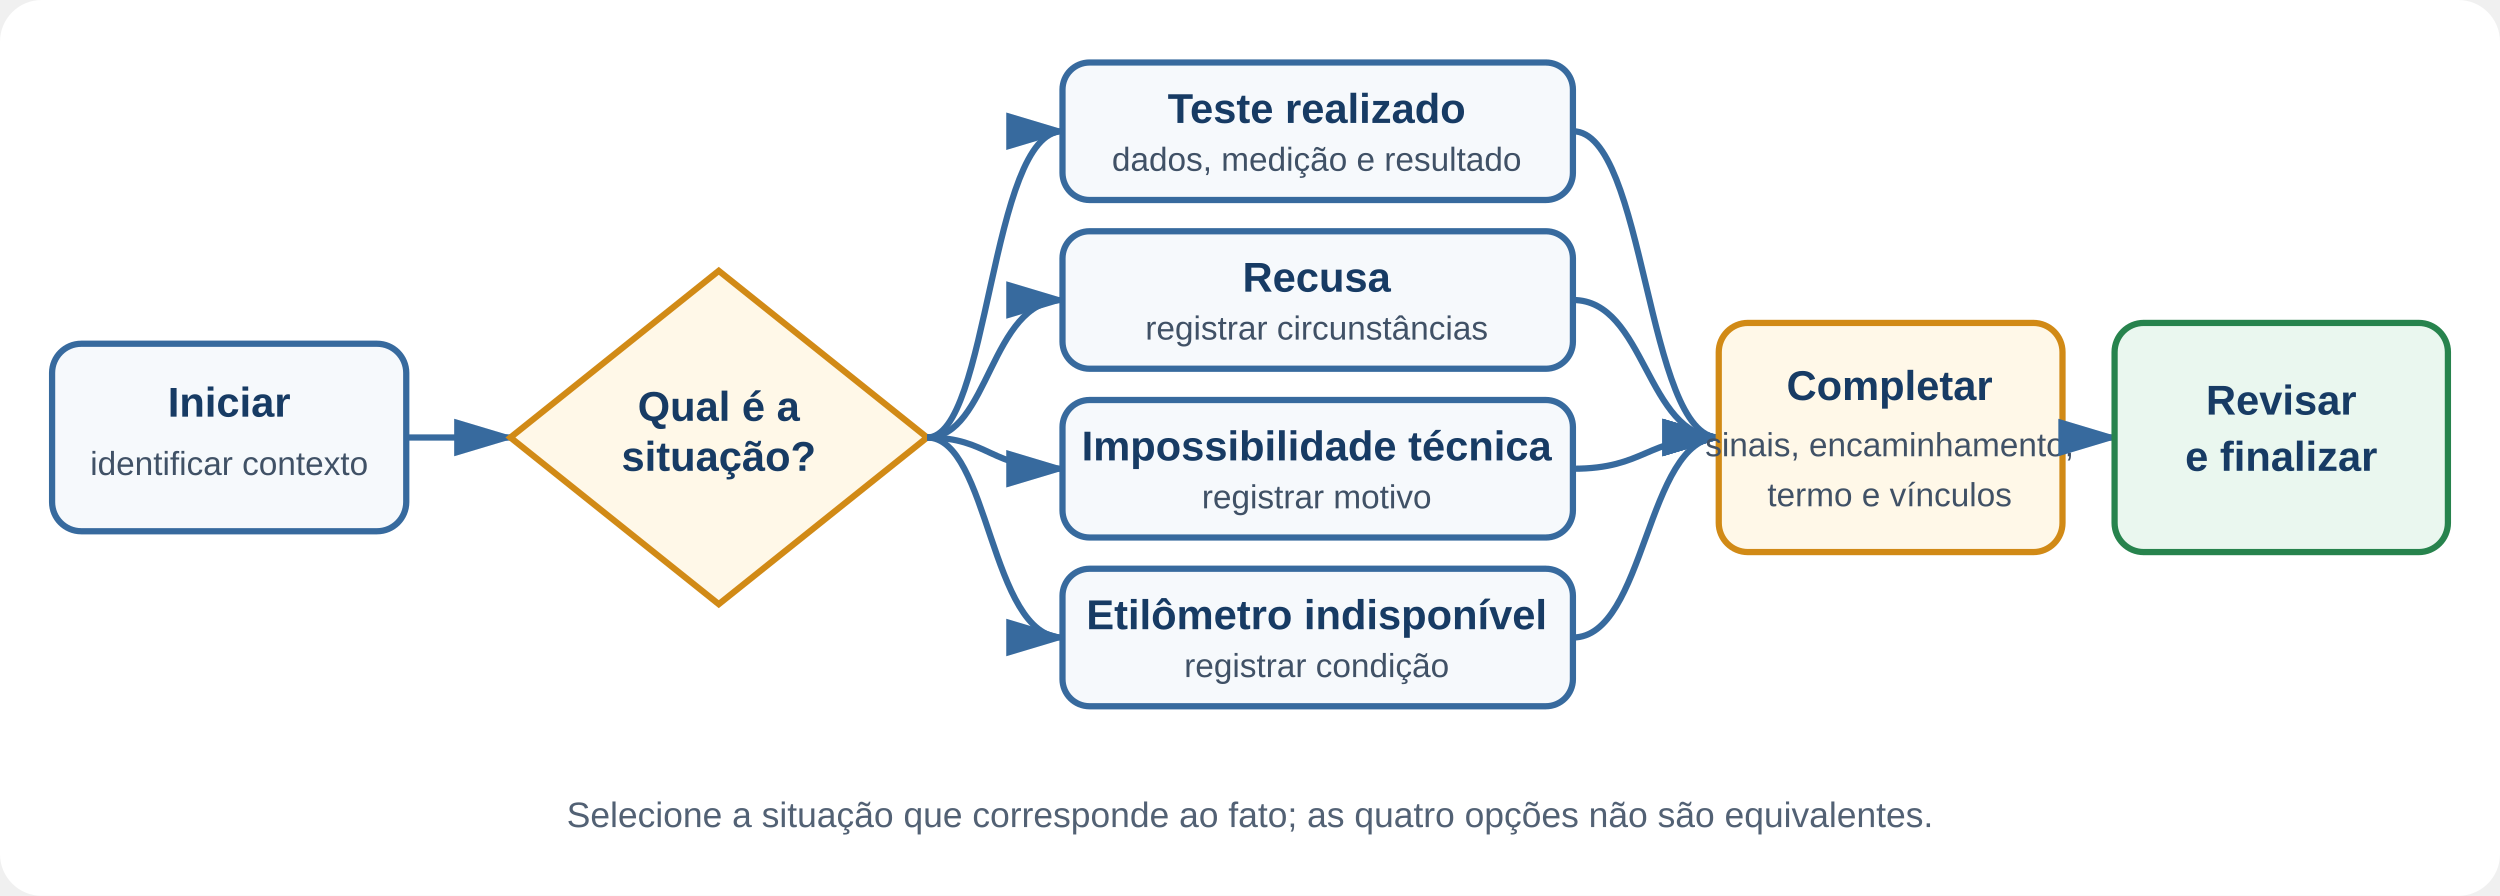
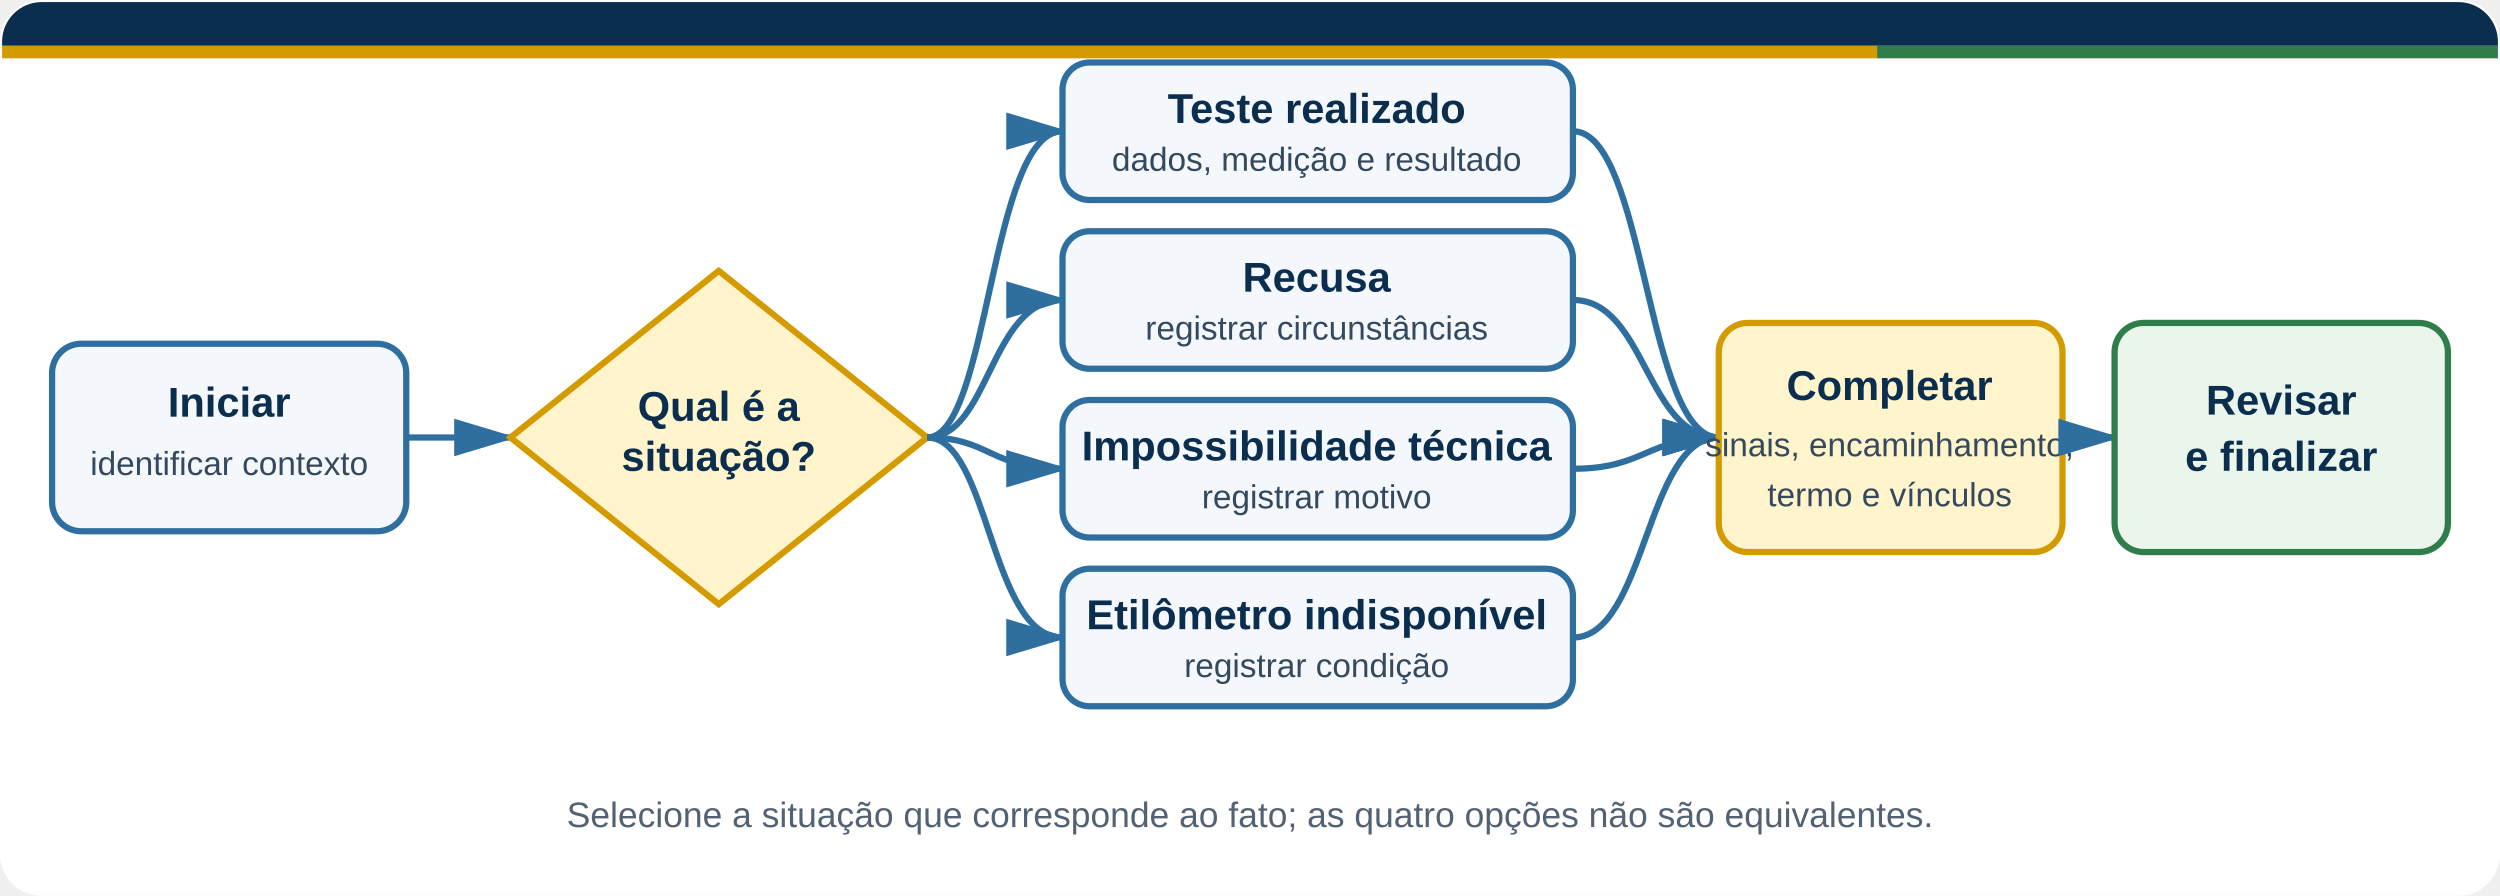
<svg xmlns="http://www.w3.org/2000/svg" viewBox="0 0 1200 430" role="img" aria-labelledby="title desc">
  <defs>
    <marker id="a" markerWidth="10" markerHeight="10" refX="9" refY="3" orient="auto">
-       <path d="M0 0 10 3 0 6Z" fill="#376a9e" />
+       <path d="M0 0 10 3 0 6Z" fill="#2f6f9f" />
    </marker>
-     <style>.b{fill:#f6f9fc;stroke:#376a9e;stroke-width:3}.c{fill:#fff8e8;stroke:#d18a16;stroke-width:3}.d{fill:#eaf7ef;stroke:#27834d;stroke-width:3}.l{stroke:#376a9e;stroke-width:3;fill:none;marker-end:url(#a)}.t{font:600 20px Arial;fill:#173b64;text-anchor:middle}.s{font:16px Arial;fill:#405166;text-anchor:middle}.n{font:17px Arial;fill:#526174;text-anchor:middle}</style>
+     <style>.b{fill:#f4f8fc;stroke:#2f6f9f;stroke-width:3}.c{fill:#fff4cc;stroke:#d49b00;stroke-width:3}.d{fill:#eaf5ec;stroke:#2f7d4a;stroke-width:3}.l{stroke:#2f6f9f;stroke-width:3;fill:none;marker-end:url(#a)}.t{font:600 20px Calibri,Arial,sans-serif;fill:#0b2e4f;text-anchor:middle}.s{font:16px Calibri,Arial,sans-serif;fill:#34495e;text-anchor:middle}.n{font:17px Calibri,Arial,sans-serif;fill:#536273;text-anchor:middle}</style>
  </defs>
  <rect width="1200" height="430" rx="20" fill="#fff" />
+   <path d="M20 1h1160a19 19 0 0 1 19 19v2H1v-2A19 19 0 0 1 20 1Z" fill="#0b2e4f" />
+   <path d="M1 22h900v6H1Z" fill="#d49b00" />
+   <path d="M901 22h298v6H901Z" fill="#2f7d4a" />
  <rect class="b" x="25" y="165" width="170" height="90" rx="14" />
  <text class="t" x="110" y="200">Iniciar</text>
  <text class="s" x="110" y="228">identificar contexto</text>
  <path class="l" d="M195 210H245" />
  <polygon class="c" points="345,130 445,210 345,290 245,210" />
  <text class="t" x="345" y="202">Qual é a</text>
  <text class="t" x="345" y="226">situação?</text>
  <path class="l" d="M445 210 C475 210 475 63 510 63" />
  <rect class="b" x="510" y="30" width="245" height="66" rx="13" />
  <text class="t" x="632" y="59">Teste realizado</text>
  <text class="s" x="632" y="82">dados, medição e resultado</text>
  <path class="l" d="M445 210 C475 210 475 144 510 144" />
  <rect class="b" x="510" y="111" width="245" height="66" rx="13" />
  <text class="t" x="632" y="140">Recusa</text>
  <text class="s" x="632" y="163">registrar circunstâncias</text>
  <path class="l" d="M445 210 C475 210 475 225 510 225" />
  <rect class="b" x="510" y="192" width="245" height="66" rx="13" />
  <text class="t" x="632" y="221">Impossibilidade técnica</text>
  <text class="s" x="632" y="244">registrar motivo</text>
  <path class="l" d="M445 210 C475 210 475 306 510 306" />
  <rect class="b" x="510" y="273" width="245" height="66" rx="13" />
  <text class="t" x="632" y="302">Etilômetro indisponível</text>
  <text class="s" x="632" y="325">registrar condição</text>
  <path class="l" d="M755 63 C790 63 790 210 825 210" />
  <path class="l" d="M755 144 C790 144 790 210 825 210" />
  <path class="l" d="M755 225 C790 225 790 210 825 210" />
  <path class="l" d="M755 306 C790 306 790 210 825 210" />
  <rect class="c" x="825" y="155" width="165" height="110" rx="14" />
  <text class="t" x="907" y="192">Completar</text>
  <text class="s" x="907" y="219">sinais, encaminhamento,</text>
  <text class="s" x="907" y="243">termo e vínculos</text>
  <path class="l" d="M990 210H1015" />
  <rect class="d" x="1015" y="155" width="160" height="110" rx="14" />
  <text class="t" x="1095" y="199">Revisar</text>
  <text class="t" x="1095" y="226">e finalizar</text>
  <text class="n" x="600" y="397">Selecione a situação que corresponde ao fato; as quatro opções não são equivalentes.</text>
</svg>
